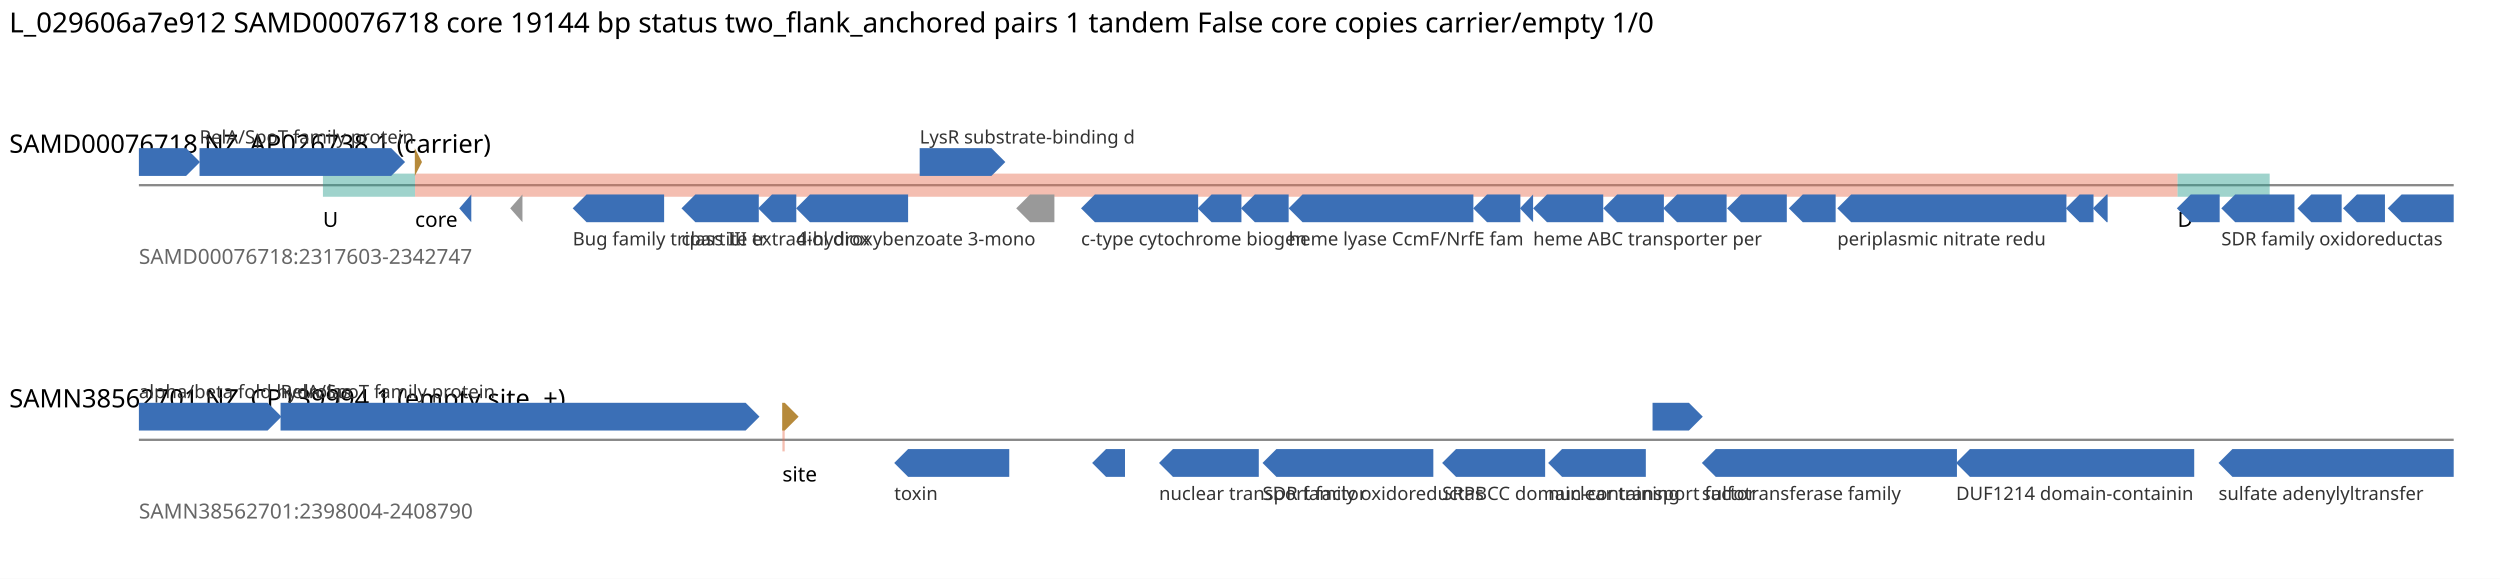
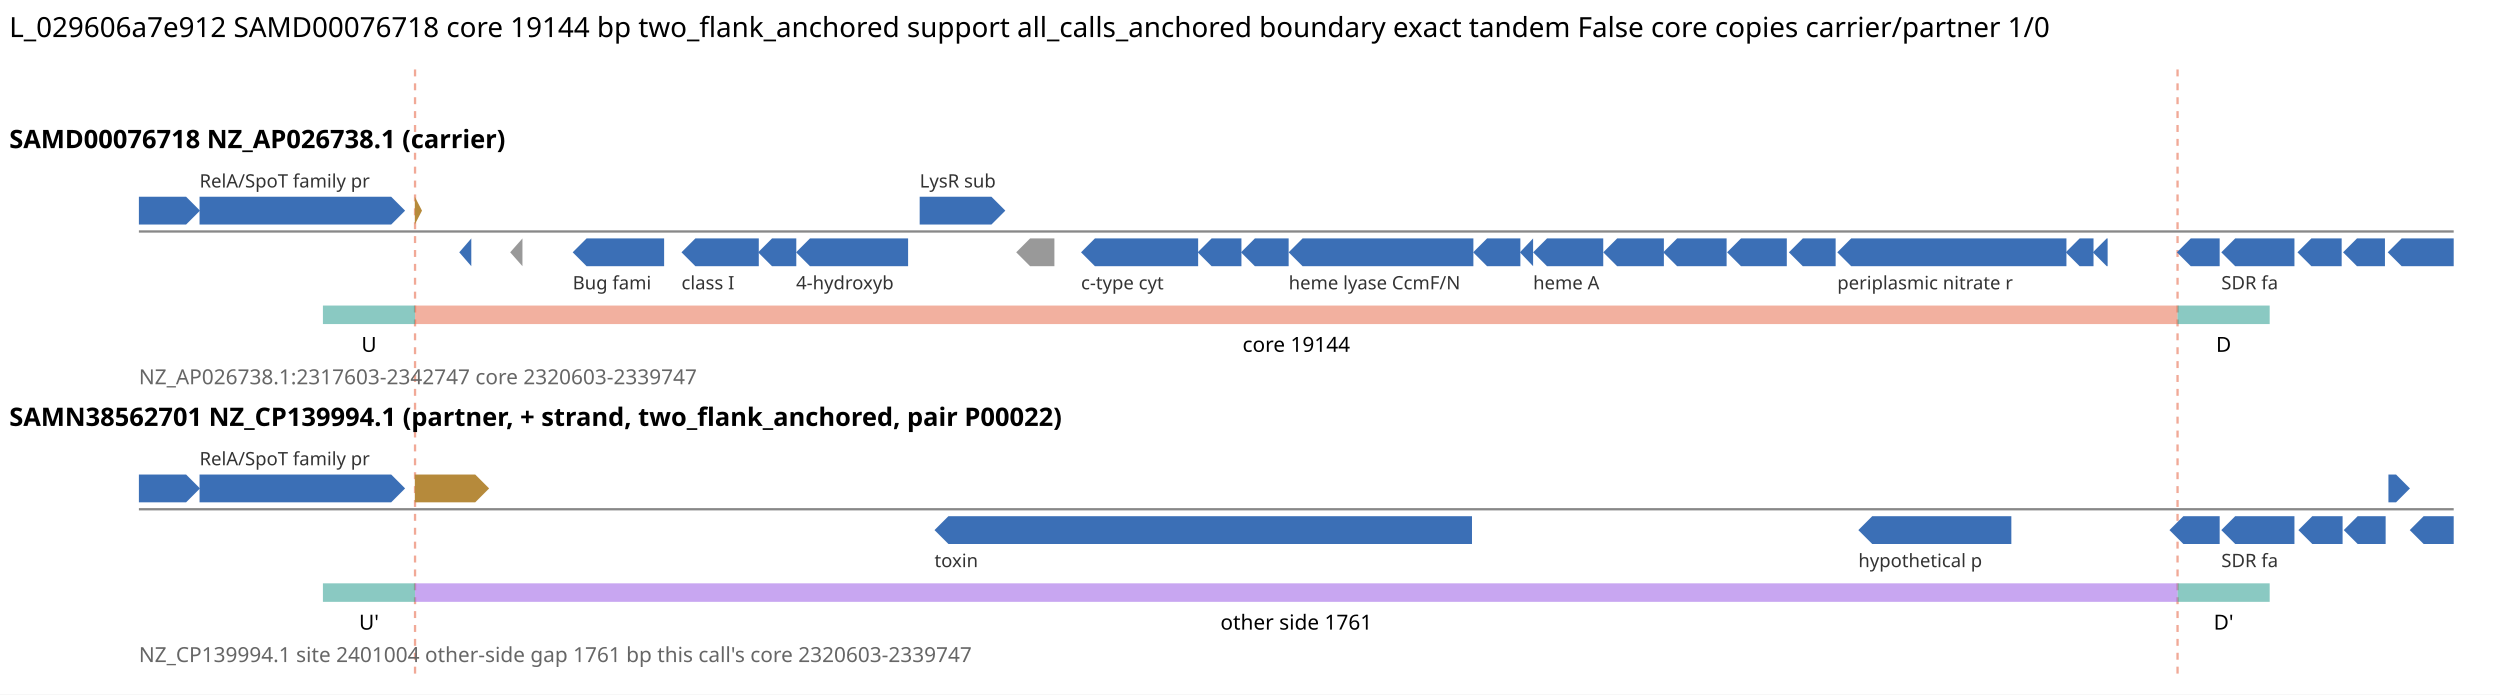
- <svg xmlns="http://www.w3.org/2000/svg" width="1080" height="250" font-family="sans-serif">
+ <svg xmlns="http://www.w3.org/2000/svg" width="1080" height="300" font-family="sans-serif">
  <rect width="100%" height="100%" fill="white" />
-   <text x="4" y="14" font-size="12">L_029606a7e912  SAMD00076718  core 19144 bp  status two_flank_anchored  pairs 1  tandem False  core copies carrier/empty 1/0</text>
-   <text x="4" y="66" font-size="11">SAMD00076718 NZ_AP026738.1 (carrier)</text>
-   <line x1="60" y1="80" x2="1060" y2="80" stroke="#888" />
-   <rect x="139.5" y="75" width="39.8" height="10" fill="#2a9d8f" opacity="0.45" />
-   <text x="139.5" y="98" font-size="9">U</text>
-   <rect x="179.3" y="75" width="761.4" height="10" fill="#e76f51" opacity="0.45" />
-   <text x="179.3" y="98" font-size="9">core</text>
-   <rect x="940.7" y="75" width="39.8" height="10" fill="#2a9d8f" opacity="0.45" />
-   <text x="940.7" y="98" font-size="9">D</text>
-   <polygon points="60.0,64 80.4,64 86.4,70 80.4,76 60.0,76" fill="#3b6fb6" />
-   <polygon points="86.2,64 169.0,64 175.0,70 169.0,76 86.2,76" fill="#3b6fb6" />
-   <text x="86.2" y="62" font-size="8" fill="#333">RelA/SpoT family protein</text>
-   <polygon points="179.2,64 179.2,64 182.3,70 179.2,76 179.2,76" fill="#b68a3b" />
-   <polygon points="198.4,90 203.6,84 203.6,84 203.6,96 203.6,96" fill="#3b6fb6" />
-   <polygon points="220.4,90 225.7,84 225.7,84 225.7,96 225.7,96" fill="#999" />
-   <polygon points="247.4,90 253.4,84 286.9,84 286.9,96 253.4,96" fill="#3b6fb6" />
-   <text x="247.4" y="106" font-size="8" fill="#333">Bug family tripartite tr</text>
-   <polygon points="294.4,90 300.4,84 327.8,84 327.8,96 300.4,96" fill="#3b6fb6" />
-   <text x="294.4" y="106" font-size="8" fill="#333">class III extradiol diox</text>
-   <polygon points="327.5,90 333.5,84 344.0,84 344.0,96 333.5,96" fill="#3b6fb6" />
-   <polygon points="343.9,90 349.9,84 392.3,84 392.3,96 349.9,96" fill="#3b6fb6" />
-   <text x="343.9" y="106" font-size="8" fill="#333">4-hydroxybenzoate 3-mono</text>
-   <polygon points="397.3,64 428.3,64 434.3,70 428.3,76 397.3,76" fill="#3b6fb6" />
-   <text x="397.3" y="62" font-size="8" fill="#333">LysR substrate-binding d</text>
-   <polygon points="439.0,90 445.0,84 455.5,84 455.5,96 445.0,96" fill="#999" />
-   <polygon points="467.0,90 473.0,84 517.6,84 517.6,96 473.0,96" fill="#3b6fb6" />
-   <text x="467.0" y="106" font-size="8" fill="#333">c-type cytochrome biogen</text>
-   <polygon points="517.4,90 523.4,84 536.3,84 536.3,96 523.4,96" fill="#3b6fb6" />
-   <polygon points="536.1,90 542.1,84 556.7,84 556.7,96 542.1,96" fill="#3b6fb6" />
-   <polygon points="556.7,90 562.7,84 636.5,84 636.5,96 562.7,96" fill="#3b6fb6" />
-   <text x="556.7" y="106" font-size="8" fill="#333">heme lyase CcmF/NrfE fam</text>
-   <polygon points="636.4,90 642.4,84 656.8,84 656.8,96 642.4,96" fill="#3b6fb6" />
-   <polygon points="656.6,90 662.3,84 662.3,84 662.3,96 662.3,96" fill="#3b6fb6" />
-   <polygon points="662.3,90 668.3,84 692.6,84 692.6,96 668.3,96" fill="#3b6fb6" />
-   <text x="662.3" y="106" font-size="8" fill="#333">heme ABC transporter per</text>
-   <polygon points="692.6,90 698.6,84 718.8,84 718.8,96 698.6,96" fill="#3b6fb6" />
-   <polygon points="718.5,90 724.5,84 745.9,84 745.9,96 724.5,96" fill="#3b6fb6" />
-   <polygon points="746.1,90 752.1,84 771.9,84 771.9,96 752.1,96" fill="#3b6fb6" />
-   <polygon points="772.8,90 778.8,84 793.0,84 793.0,96 778.8,96" fill="#3b6fb6" />
-   <polygon points="793.7,90 799.7,84 892.7,84 892.7,96 799.7,96" fill="#3b6fb6" />
-   <text x="793.7" y="106" font-size="8" fill="#333">periplasmic nitrate redu</text>
-   <polygon points="892.4,90 898.4,84 904.4,84 904.4,96 898.4,96" fill="#3b6fb6" />
-   <polygon points="904.1,90 910.1,84 910.5,84 910.5,96 910.1,96" fill="#3b6fb6" />
-   <polygon points="940.4,90 946.4,84 958.9,84 958.9,96 946.4,96" fill="#3b6fb6" />
-   <polygon points="959.6,90 965.6,84 991.2,84 991.2,96 965.6,96" fill="#3b6fb6" />
-   <text x="959.6" y="106" font-size="8" fill="#333">SDR family oxidoreductas</text>
-   <polygon points="992.5,90 998.5,84 1011.6,84 1011.6,96 998.5,96" fill="#3b6fb6" />
-   <polygon points="1012.2,90 1018.2,84 1030.3,84 1030.3,96 1018.2,96" fill="#3b6fb6" />
-   <polygon points="1031.5,90 1037.5,84 1060.0,84 1060.0,96 1037.5,96" fill="#3b6fb6" />
-   <text x="60" y="114" font-size="9" fill="#666">SAMD00076718:2317603-2342747</text>
-   <text x="4" y="176" font-size="11">SAMN38562701 NZ_CP139994.1 (empty site, +)</text>
-   <line x1="60" y1="190" x2="1060" y2="190" stroke="#888" />
-   <rect x="338.0" y="185" width="1.0" height="10" fill="#e76f51" opacity="0.45" />
-   <text x="338.0" y="208" font-size="9">site</text>
-   <polygon points="60.0,174 115.6,174 121.6,180 115.6,186 60.0,186" fill="#3b6fb6" />
-   <text x="60.0" y="172" font-size="8" fill="#333">alpha/beta fold hydrolas</text>
-   <polygon points="121.2,174 322.1,174 328.1,180 322.1,186 121.2,186" fill="#3b6fb6" />
-   <text x="121.2" y="172" font-size="8" fill="#333">RelA/SpoT family protein</text>
-   <polygon points="337.9,174 339.0,174 345.0,180 339.0,186 337.9,186" fill="#b68a3b" />
-   <polygon points="386.3,200 392.3,194 436.0,194 436.0,206 392.3,206" fill="#3b6fb6" />
-   <text x="386.3" y="216" font-size="8" fill="#333">toxin</text>
-   <polygon points="471.8,200 477.8,194 486.0,194 486.0,206 477.8,206" fill="#3b6fb6" />
-   <polygon points="500.7,200 506.7,194 543.8,194 543.8,206 506.7,206" fill="#3b6fb6" />
-   <text x="500.7" y="216" font-size="8" fill="#333">nuclear transport factor</text>
-   <polygon points="545.4,200 551.4,194 619.2,194 619.2,206 551.4,206" fill="#3b6fb6" />
-   <text x="545.4" y="216" font-size="8" fill="#333">SDR family oxidoreductas</text>
-   <polygon points="623.0,200 629.0,194 667.5,194 667.5,206 629.0,206" fill="#3b6fb6" />
-   <text x="623.0" y="216" font-size="8" fill="#333">SRPBCC domain-containing</text>
-   <polygon points="668.8,200 674.8,194 711.0,194 711.0,206 674.8,206" fill="#3b6fb6" />
-   <text x="668.8" y="216" font-size="8" fill="#333">nuclear transport factor</text>
-   <polygon points="713.9,174 729.6,174 735.6,180 729.6,186 713.9,186" fill="#3b6fb6" />
-   <polygon points="735.2,200 741.2,194 845.4,194 845.4,206 741.2,206" fill="#3b6fb6" />
-   <text x="735.2" y="216" font-size="8" fill="#333">sulfotransferase family </text>
-   <polygon points="845.0,200 851.0,194 947.9,194 947.9,206 851.0,206" fill="#3b6fb6" />
-   <text x="845.0" y="216" font-size="8" fill="#333">DUF1214 domain-containin</text>
-   <polygon points="958.4,200 964.4,194 1060.0,194 1060.0,206 964.4,206" fill="#3b6fb6" />
-   <text x="958.4" y="216" font-size="8" fill="#333">sulfate adenylyltransfer</text>
-   <text x="60" y="224" font-size="9" fill="#666">SAMN38562701:2398004-2408790</text>
+   <text x="4" y="16" font-size="12">L_029606a7e912  SAMD00076718  core 19144 bp  two_flank_anchored  support all_calls_anchored  boundary exact  tandem False  core copies carrier/partner 1/0</text>
+   <line x1="179.3" y1="30" x2="179.3" y2="292" stroke="#e76f51" stroke-dasharray="3,3" opacity="0.6" />
+   <line x1="940.7" y1="30" x2="940.7" y2="292" stroke="#e76f51" stroke-dasharray="3,3" opacity="0.6" />
+   <text x="4" y="64" font-size="11" font-weight="bold">SAMD00076718 NZ_AP026738.1 (carrier)</text>
+   <line x1="60" y1="100" x2="1060" y2="100" stroke="#888" />
+   <rect x="139.5" y="132" width="39.8" height="8" fill="#2a9d8f" opacity="0.55" />
+   <text x="159.4" y="152" font-size="9" text-anchor="middle">U</text>
+   <rect x="179.3" y="132" width="761.4" height="8" fill="#e76f51" opacity="0.55" />
+   <text x="560.0" y="152" font-size="9" text-anchor="middle">core 19144</text>
+   <rect x="940.7" y="132" width="39.8" height="8" fill="#2a9d8f" opacity="0.55" />
+   <text x="960.6" y="152" font-size="9" text-anchor="middle">D</text>
+   <polygon points="60.0,85 80.4,85 86.4,91 80.4,97 60.0,97" fill="#3b6fb6" />
+   <polygon points="86.2,85 169.0,85 175.0,91 169.0,97 86.2,97" fill="#3b6fb6" />
+   <text x="86.2" y="81" font-size="8" fill="#333">RelA/SpoT family pr</text>
+   <polygon points="179.2,85 179.2,85 182.3,91 179.2,97 179.2,97" fill="#b68a3b" />
+   <polygon points="198.4,109 203.6,103 203.6,103 203.6,115 203.6,115" fill="#3b6fb6" />
+   <polygon points="220.4,109 225.7,103 225.7,103 225.7,115 225.7,115" fill="#999" />
+   <polygon points="247.4,109 253.4,103 286.9,103 286.9,115 253.4,115" fill="#3b6fb6" />
+   <text x="247.4" y="125" font-size="8" fill="#333">Bug fami</text>
+   <polygon points="294.4,109 300.4,103 327.8,103 327.8,115 300.4,115" fill="#3b6fb6" />
+   <text x="294.4" y="125" font-size="8" fill="#333">class I</text>
+   <polygon points="327.5,109 333.5,103 344.0,103 344.0,115 333.5,115" fill="#3b6fb6" />
+   <polygon points="343.9,109 349.9,103 392.3,103 392.3,115 349.9,115" fill="#3b6fb6" />
+   <text x="343.9" y="125" font-size="8" fill="#333">4-hydroxyb</text>
+   <polygon points="397.3,85 428.3,85 434.3,91 428.3,97 397.3,97" fill="#3b6fb6" />
+   <text x="397.3" y="81" font-size="8" fill="#333">LysR sub</text>
+   <polygon points="439.0,109 445.0,103 455.5,103 455.5,115 445.0,115" fill="#999" />
+   <polygon points="467.0,109 473.0,103 517.6,103 517.6,115 473.0,115" fill="#3b6fb6" />
+   <text x="467.0" y="125" font-size="8" fill="#333">c-type cyt</text>
+   <polygon points="517.4,109 523.4,103 536.3,103 536.3,115 523.4,115" fill="#3b6fb6" />
+   <polygon points="536.1,109 542.1,103 556.7,103 556.7,115 542.1,115" fill="#3b6fb6" />
+   <polygon points="556.7,109 562.7,103 636.5,103 636.5,115 562.7,115" fill="#3b6fb6" />
+   <text x="556.7" y="125" font-size="8" fill="#333">heme lyase CcmF/N</text>
+   <polygon points="636.4,109 642.4,103 656.8,103 656.8,115 642.4,115" fill="#3b6fb6" />
+   <polygon points="656.6,109 662.3,103 662.3,103 662.3,115 662.3,115" fill="#3b6fb6" />
+   <polygon points="662.3,109 668.3,103 692.6,103 692.6,115 668.3,115" fill="#3b6fb6" />
+   <text x="662.3" y="125" font-size="8" fill="#333">heme A</text>
+   <polygon points="692.6,109 698.6,103 718.8,103 718.8,115 698.6,115" fill="#3b6fb6" />
+   <polygon points="718.5,109 724.5,103 745.9,103 745.9,115 724.5,115" fill="#3b6fb6" />
+   <polygon points="746.1,109 752.1,103 771.9,103 771.9,115 752.1,115" fill="#3b6fb6" />
+   <polygon points="772.8,109 778.8,103 793.0,103 793.0,115 778.8,115" fill="#3b6fb6" />
+   <polygon points="793.7,109 799.7,103 892.7,103 892.7,115 799.7,115" fill="#3b6fb6" />
+   <text x="793.7" y="125" font-size="8" fill="#333">periplasmic nitrate r</text>
+   <polygon points="892.4,109 898.4,103 904.4,103 904.4,115 898.4,115" fill="#3b6fb6" />
+   <polygon points="904.1,109 910.1,103 910.5,103 910.5,115 910.1,115" fill="#3b6fb6" />
+   <polygon points="940.4,109 946.4,103 958.9,103 958.9,115 946.4,115" fill="#3b6fb6" />
+   <polygon points="959.6,109 965.6,103 991.2,103 991.2,115 965.6,115" fill="#3b6fb6" />
+   <text x="959.6" y="125" font-size="8" fill="#333">SDR fa</text>
+   <polygon points="992.5,109 998.5,103 1011.6,103 1011.6,115 998.5,115" fill="#3b6fb6" />
+   <polygon points="1012.2,109 1018.2,103 1030.3,103 1030.3,115 1018.2,115" fill="#3b6fb6" />
+   <polygon points="1031.5,109 1037.5,103 1060.0,103 1060.0,115 1037.5,115" fill="#3b6fb6" />
+   <text x="60" y="166" font-size="9" fill="#666">NZ_AP026738.1:2317603-2342747  core 2320603-2339747</text>
+   <text x="4" y="184" font-size="11" font-weight="bold">SAMN38562701 NZ_CP139994.1 (partner, + strand, two_flank_anchored, pair P00022)</text>
+   <line x1="60" y1="220" x2="1060" y2="220" stroke="#888" />
+   <rect x="139.5" y="252" width="39.8" height="8" fill="#2a9d8f" opacity="0.55" />
+   <text x="159.4" y="272" font-size="9" text-anchor="middle">U'</text>
+   <rect x="940.7" y="252" width="39.8" height="8" fill="#2a9d8f" opacity="0.55" />
+   <text x="960.6" y="272" font-size="9" text-anchor="middle">D'</text>
+   <rect x="179.3" y="252" width="761.4" height="8" fill="#9b5de5" opacity="0.55" />
+   <text x="560.0" y="272" font-size="9" text-anchor="middle">other side 1761</text>
+   <polygon points="60.0,205 80.4,205 86.4,211 80.4,217 60.0,217" fill="#3b6fb6" />
+   <polygon points="86.2,205 169.0,205 175.0,211 169.0,217 86.2,217" fill="#3b6fb6" />
+   <text x="86.2" y="201" font-size="8" fill="#333">RelA/SpoT family pr</text>
+   <polygon points="179.2,205 205.3,205 211.3,211 205.3,217 179.2,217" fill="#b68a3b" />
+   <polygon points="403.7,229 409.7,223 635.9,223 635.9,235 409.7,235" fill="#3b6fb6" />
+   <text x="403.7" y="245" font-size="8" fill="#333">toxin</text>
+   <polygon points="802.8,229 808.8,223 868.9,223 868.9,235 808.8,235" fill="#3b6fb6" />
+   <text x="802.8" y="245" font-size="8" fill="#333">hypothetical p</text>
+   <polygon points="937.2,229 943.2,223 958.9,223 958.9,235 943.2,235" fill="#3b6fb6" />
+   <polygon points="959.6,229 965.6,223 991.2,223 991.2,235 965.6,235" fill="#3b6fb6" />
+   <text x="959.6" y="245" font-size="8" fill="#333">SDR fa</text>
+   <polygon points="992.9,229 998.9,223 1012.0,223 1012.0,235 998.9,235" fill="#3b6fb6" />
+   <polygon points="1012.5,229 1018.5,223 1030.6,223 1030.6,235 1018.5,235" fill="#3b6fb6" />
+   <polygon points="1031.8,205 1035.1,205 1041.1,211 1035.1,217 1031.8,217" fill="#3b6fb6" />
+   <polygon points="1041.0,229 1047.0,223 1060.0,223 1060.0,235 1047.0,235" fill="#3b6fb6" />
+   <text x="60" y="286" font-size="9" fill="#666">NZ_CP139994.1 site 2401004  other-side gap 1761 bp  this call's core 2320603-2339747</text>
</svg>
